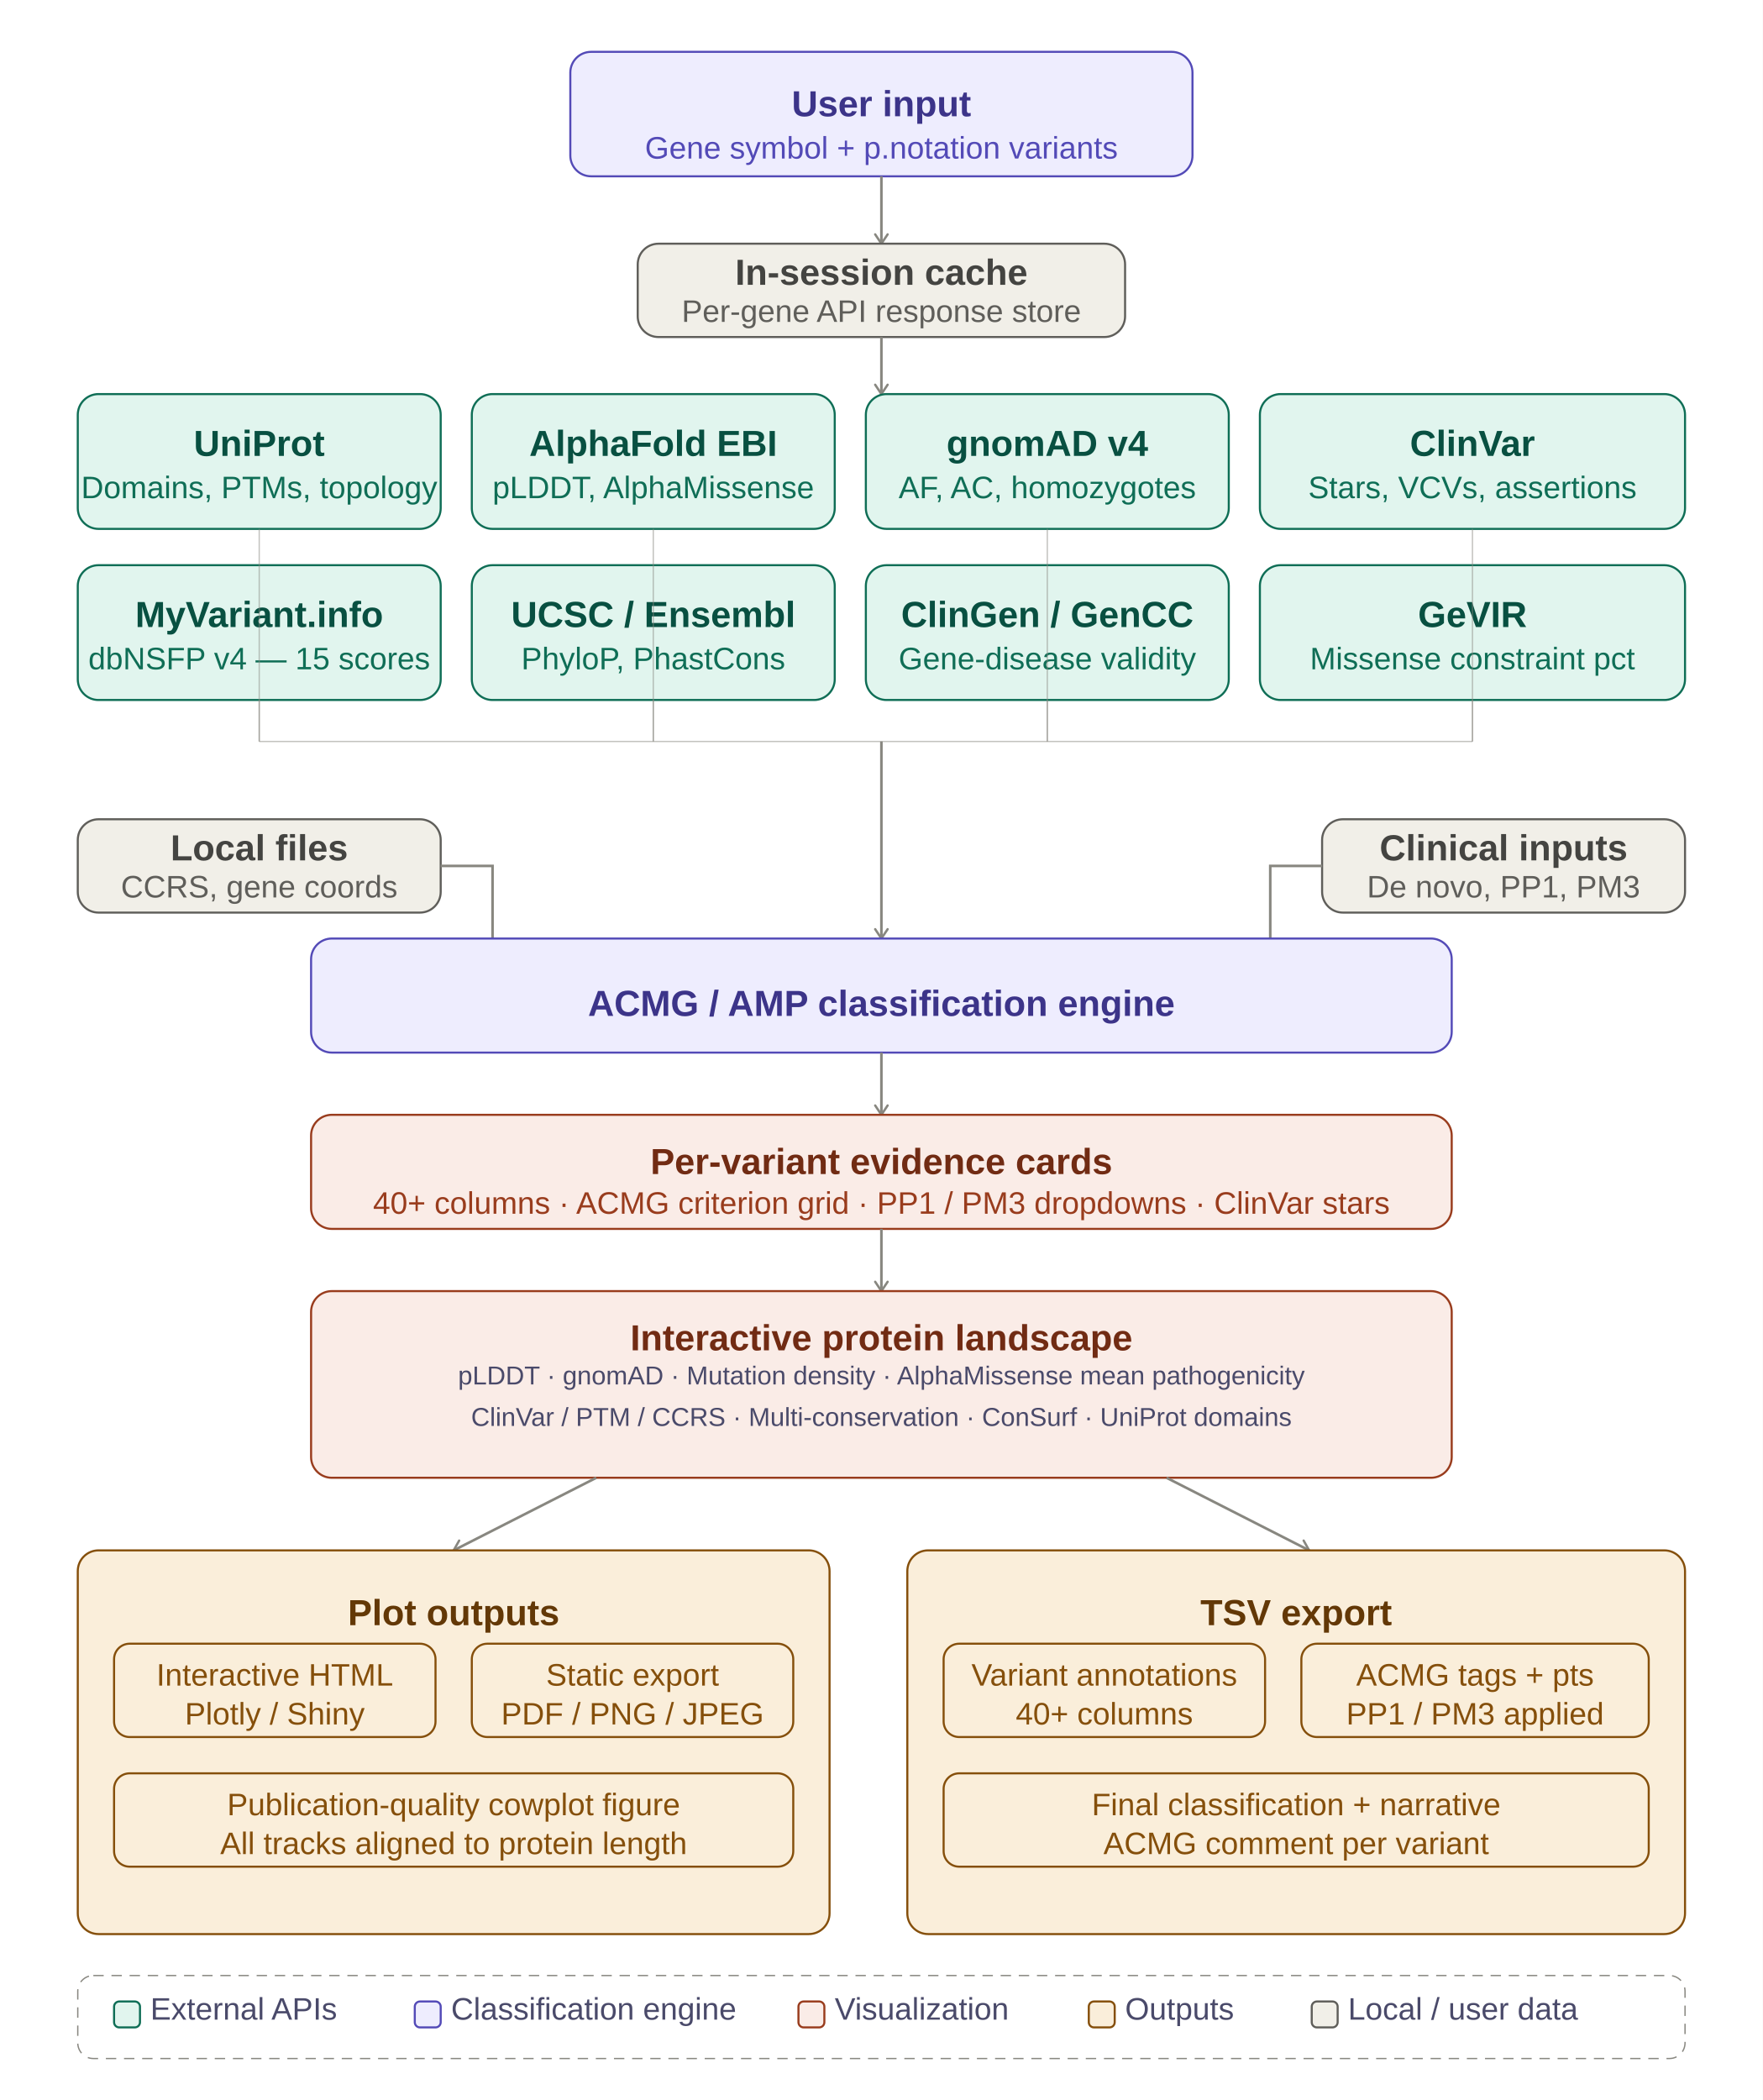
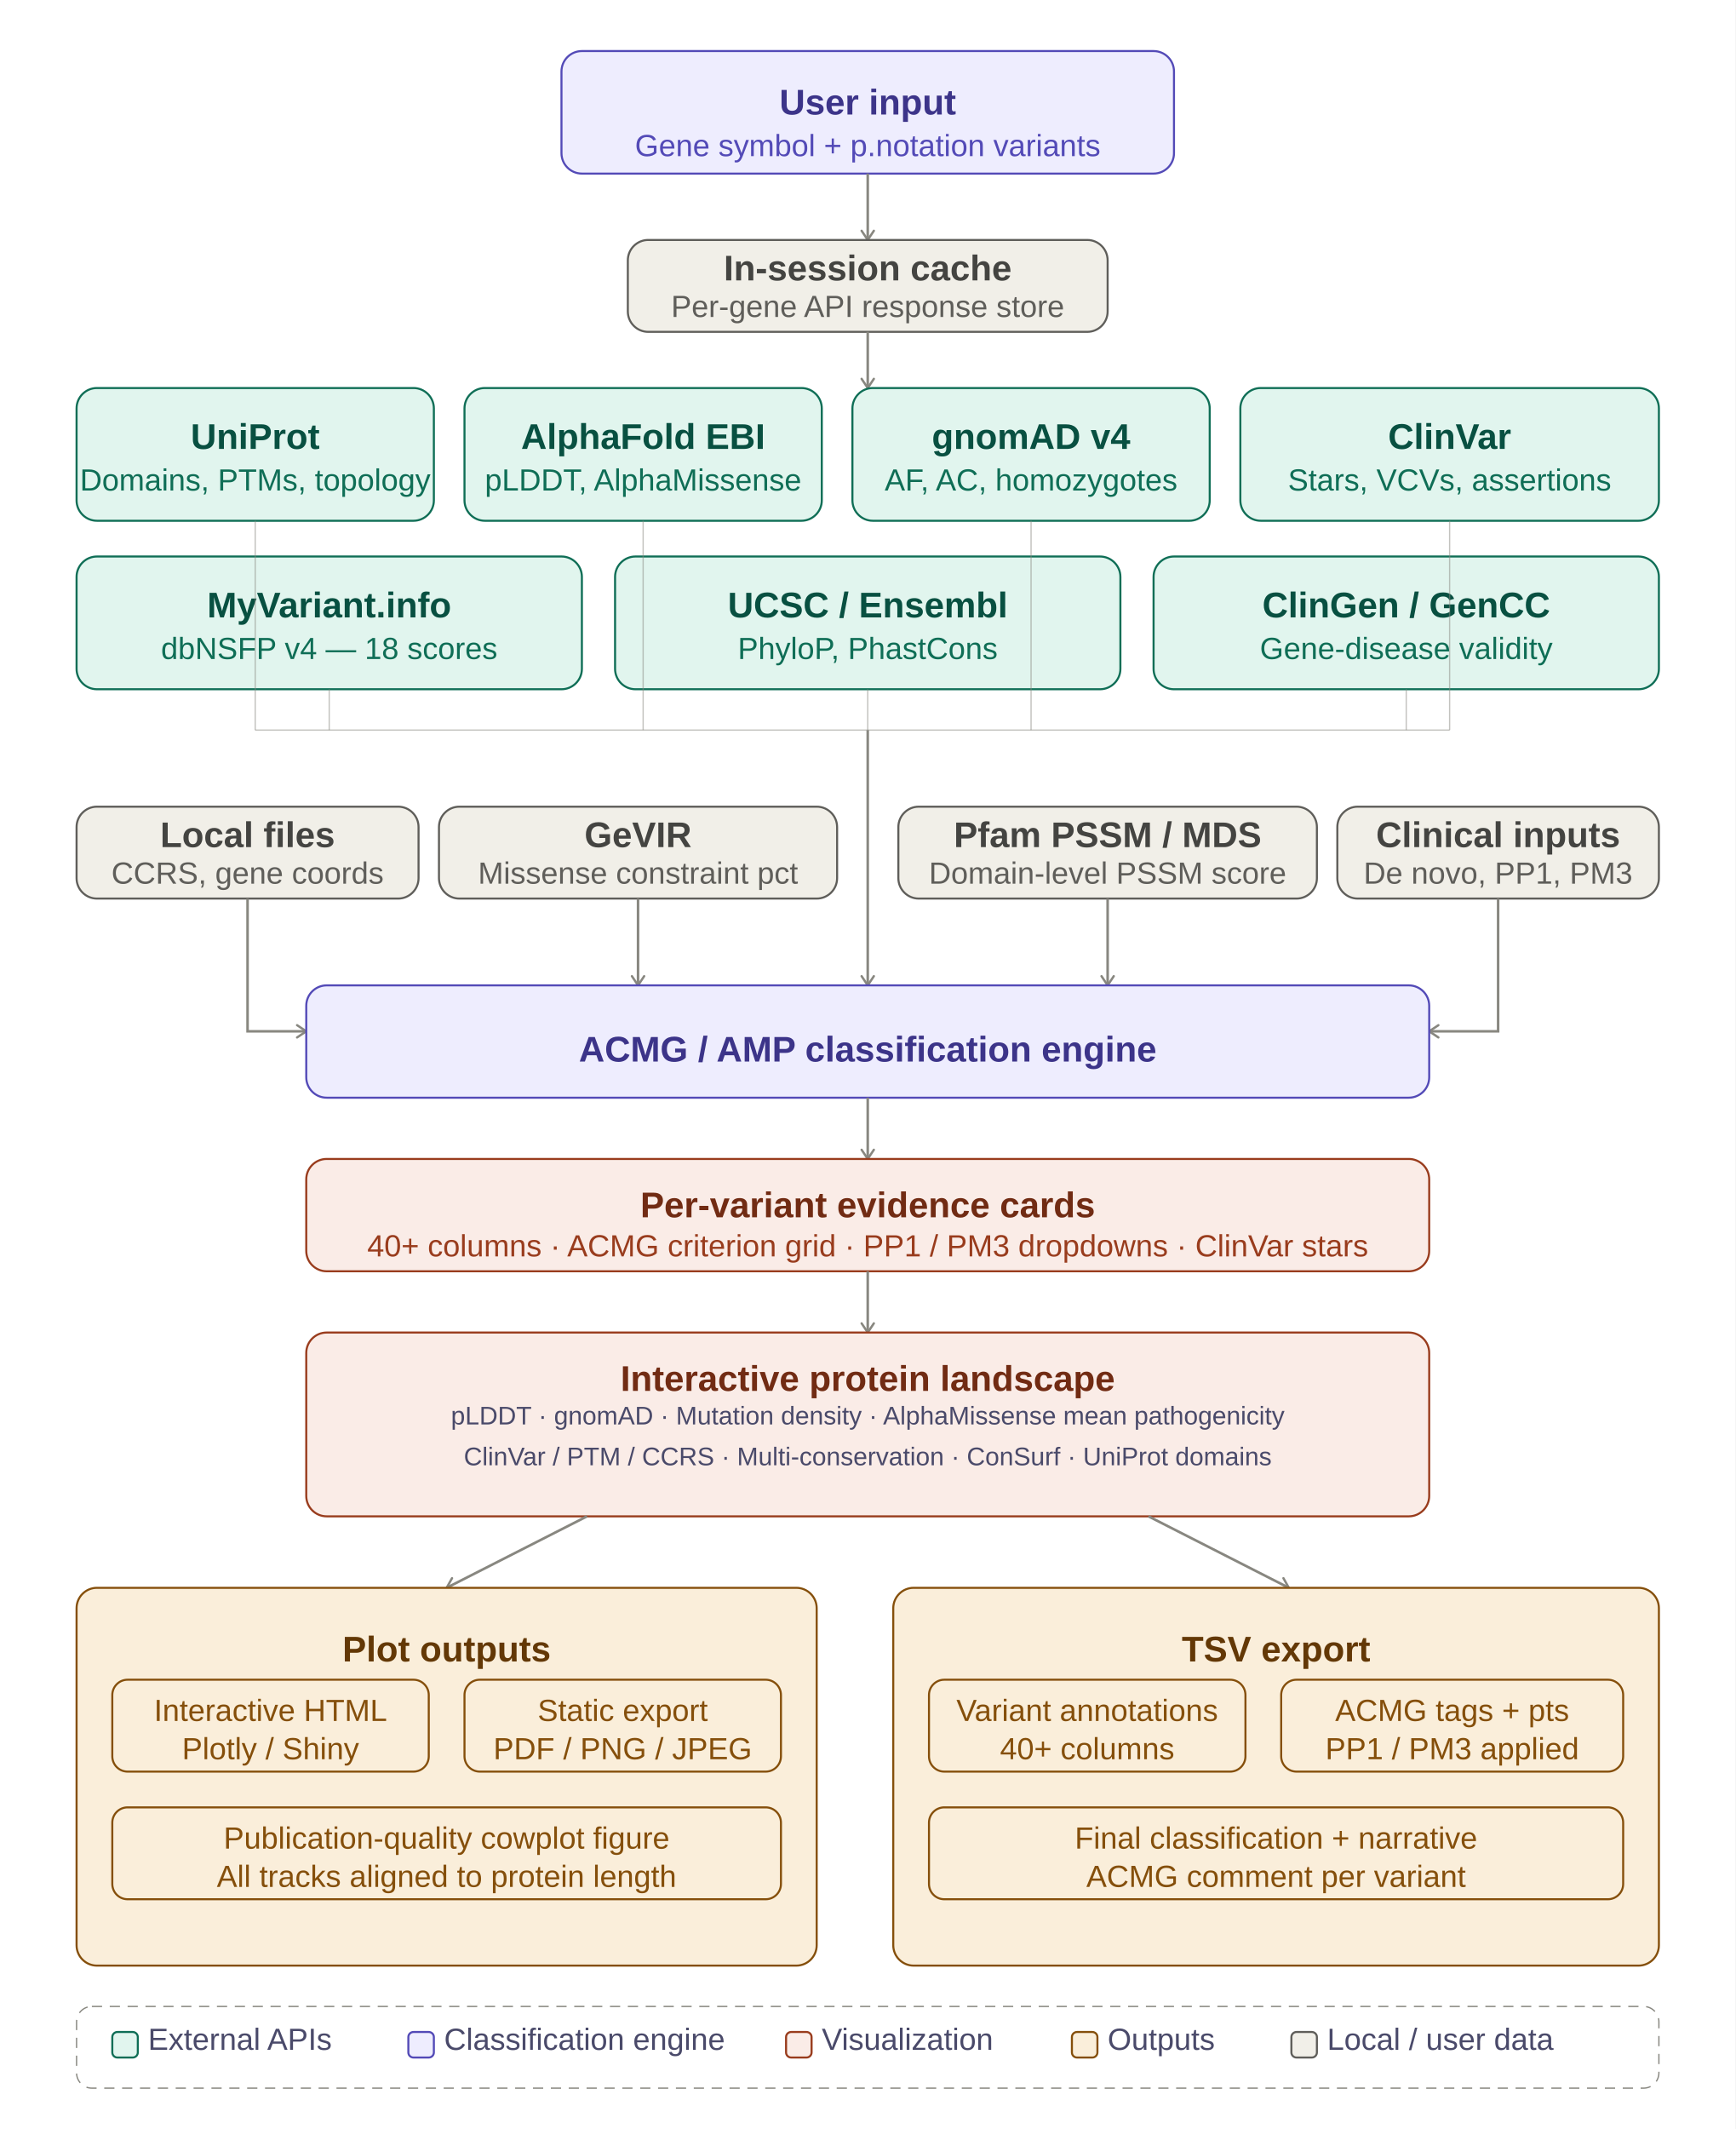
- <svg xmlns="http://www.w3.org/2000/svg" width="680" height="810" viewBox="0 0 680 810" role="img">
+ <svg xmlns="http://www.w3.org/2000/svg" width="680" height="834" viewBox="0 0 680 834" role="img">
  <defs>
    <marker id="arrow" viewBox="0 0 10 10" refX="8" refY="5" markerWidth="6" markerHeight="6" orient="auto-start-reverse">
      <path d="M2 1L8 5L2 9" fill="none" stroke="context-stroke" stroke-width="1.5" stroke-linecap="round" stroke-linejoin="round" />
    </marker>
    <style>
    text { font-family: Arial, Helvetica, sans-serif; }
    .th  { font-size: 14px; font-weight: 600; fill: #1a1a2e; }
    .ts  { font-size: 12px; font-weight: 400; fill: #4a4a6a; }
    .sm  { font-size: 10px; font-weight: 400; fill: #4a4a6a; }
    /* color classes */
    .purple rect, .purple ellipse { fill: #EEEDFE; stroke: #534AB7; }
    .purple .th { fill: #3C3489; }
    .purple .ts { fill: #534AB7; }
    .teal rect   { fill: #E1F5EE; stroke: #0F6E56; }
    .teal .th    { fill: #085041; }
    .teal .ts    { fill: #0F6E56; }
    .coral rect  { fill: #FAECE7; stroke: #993C1D; }
    .coral .th   { fill: #712B13; }
    .coral .ts   { fill: #993C1D; }
    .amber rect  { fill: #FAEEDA; stroke: #854F0B; }
    .amber .th   { fill: #633806; }
    .amber .ts   { fill: #854F0B; }
    .gray rect   { fill: #F1EFE8; stroke: #5F5E5A; }
    .gray .th    { fill: #444441; }
    .gray .ts    { fill: #5F5E5A; }
    .arr { stroke: #888780; stroke-width: 1; fill: none; }
    line.arr { marker-end: url(#arrow); }
  </style>
  </defs>
-   <rect width="680" height="810" fill="#ffffff" />
+   <rect width="680" height="834" fill="#ffffff" />
  <g class="purple">
    <rect x="220" y="20" width="240" height="48" rx="8" stroke-width="0.8" />
    <text class="th" x="340" y="40" text-anchor="middle" dominant-baseline="central">User input</text>
    <text class="ts" x="340" y="57" text-anchor="middle" dominant-baseline="central">Gene symbol + p.notation variants</text>
  </g>
  <line x1="340" y1="68" x2="340" y2="94" class="arr" stroke="#888780" marker-end="url(#arrow)" />
  <g class="gray">
    <rect x="246" y="94" width="188" height="36" rx="8" stroke-width="0.8" />
    <text class="th" x="340" y="105" text-anchor="middle" dominant-baseline="central">In-session cache</text>
    <text class="ts" x="340" y="120" text-anchor="middle" dominant-baseline="central">Per-gene API response store</text>
  </g>
  <line x1="340" y1="130" x2="340" y2="152" class="arr" stroke="#888780" marker-end="url(#arrow)" />
  <g class="teal">
    <rect x="30" y="152" width="140" height="52" rx="8" stroke-width="0.8" />
    <text class="th" x="100" y="171" text-anchor="middle" dominant-baseline="central">UniProt</text>
    <text class="ts" x="100" y="188" text-anchor="middle" dominant-baseline="central">Domains, PTMs, topology</text>
  </g>
  <g class="teal">
    <rect x="182" y="152" width="140" height="52" rx="8" stroke-width="0.8" />
    <text class="th" x="252" y="171" text-anchor="middle" dominant-baseline="central">AlphaFold EBI</text>
    <text class="ts" x="252" y="188" text-anchor="middle" dominant-baseline="central">pLDDT, AlphaMissense</text>
  </g>
  <g class="teal">
    <rect x="334" y="152" width="140" height="52" rx="8" stroke-width="0.8" />
    <text class="th" x="404" y="171" text-anchor="middle" dominant-baseline="central">gnomAD v4</text>
    <text class="ts" x="404" y="188" text-anchor="middle" dominant-baseline="central">AF, AC, homozygotes</text>
  </g>
  <g class="teal">
    <rect x="486" y="152" width="164" height="52" rx="8" stroke-width="0.8" />
    <text class="th" x="568" y="171" text-anchor="middle" dominant-baseline="central">ClinVar</text>
    <text class="ts" x="568" y="188" text-anchor="middle" dominant-baseline="central">Stars, VCVs, assertions</text>
  </g>
  <g class="teal">
-     <rect x="30" y="218" width="140" height="52" rx="8" stroke-width="0.8" />
-     <text class="th" x="100" y="237" text-anchor="middle" dominant-baseline="central">MyVariant.info</text>
-     <text class="ts" x="100" y="254" text-anchor="middle" dominant-baseline="central">dbNSFP v4 — 15 scores</text>
+     <rect x="30" y="218" width="198" height="52" rx="8" stroke-width="0.8" />
+     <text class="th" x="129" y="237" text-anchor="middle" dominant-baseline="central">MyVariant.info</text>
+     <text class="ts" x="129" y="254" text-anchor="middle" dominant-baseline="central">dbNSFP v4 — 18 scores</text>
  </g>
  <g class="teal">
-     <rect x="182" y="218" width="140" height="52" rx="8" stroke-width="0.8" />
-     <text class="th" x="252" y="237" text-anchor="middle" dominant-baseline="central">UCSC / Ensembl</text>
-     <text class="ts" x="252" y="254" text-anchor="middle" dominant-baseline="central">PhyloP, PhastCons</text>
+     <rect x="241" y="218" width="198" height="52" rx="8" stroke-width="0.8" />
+     <text class="th" x="340" y="237" text-anchor="middle" dominant-baseline="central">UCSC / Ensembl</text>
+     <text class="ts" x="340" y="254" text-anchor="middle" dominant-baseline="central">PhyloP, PhastCons</text>
  </g>
  <g class="teal">
-     <rect x="334" y="218" width="140" height="52" rx="8" stroke-width="0.8" />
-     <text class="th" x="404" y="237" text-anchor="middle" dominant-baseline="central">ClinGen / GenCC</text>
-     <text class="ts" x="404" y="254" text-anchor="middle" dominant-baseline="central">Gene-disease validity</text>
-   </g>
-   <g class="teal">
-     <rect x="486" y="218" width="164" height="52" rx="8" stroke-width="0.8" />
-     <text class="th" x="568" y="237" text-anchor="middle" dominant-baseline="central">GeVIR</text>
-     <text class="ts" x="568" y="254" text-anchor="middle" dominant-baseline="central">Missense constraint pct</text>
+     <rect x="452" y="218" width="198" height="52" rx="8" stroke-width="0.8" />
+     <text class="th" x="551" y="237" text-anchor="middle" dominant-baseline="central">ClinGen / GenCC</text>
+     <text class="ts" x="551" y="254" text-anchor="middle" dominant-baseline="central">Gene-disease validity</text>
  </g>
  <line x1="100" y1="204" x2="100" y2="286" stroke="#888780" stroke-width="0.5" opacity="0.5" />
  <line x1="252" y1="204" x2="252" y2="286" stroke="#888780" stroke-width="0.5" opacity="0.5" />
  <line x1="404" y1="204" x2="404" y2="286" stroke="#888780" stroke-width="0.5" opacity="0.5" />
  <line x1="568" y1="204" x2="568" y2="286" stroke="#888780" stroke-width="0.5" opacity="0.5" />
-   <line x1="100" y1="270" x2="100" y2="286" stroke="#888780" stroke-width="0.5" opacity="0.5" />
-   <line x1="252" y1="270" x2="252" y2="286" stroke="#888780" stroke-width="0.5" opacity="0.5" />
-   <line x1="404" y1="270" x2="404" y2="286" stroke="#888780" stroke-width="0.5" opacity="0.5" />
-   <line x1="568" y1="270" x2="568" y2="286" stroke="#888780" stroke-width="0.5" opacity="0.5" />
+   <line x1="129" y1="270" x2="129" y2="286" stroke="#888780" stroke-width="0.5" opacity="0.5" />
+   <line x1="340" y1="270" x2="340" y2="286" stroke="#888780" stroke-width="0.5" opacity="0.5" />
+   <line x1="551" y1="270" x2="551" y2="286" stroke="#888780" stroke-width="0.5" opacity="0.5" />
  <line x1="100" y1="286" x2="568" y2="286" stroke="#888780" stroke-width="0.5" opacity="0.5" />
-   <line x1="340" y1="286" x2="340" y2="362" stroke="#888780" stroke-width="1" marker-end="url(#arrow)" />
+   <line x1="340" y1="286" x2="340" y2="386" stroke="#888780" stroke-width="1" marker-end="url(#arrow)" />
  <g class="gray">
-     <rect x="30" y="316" width="140" height="36" rx="8" stroke-width="0.8" />
-     <text class="th" x="100" y="327" text-anchor="middle" dominant-baseline="central">Local files</text>
-     <text class="ts" x="100" y="342" text-anchor="middle" dominant-baseline="central">CCRS, gene coords</text>
+     <rect x="30" y="316" width="134" height="36" rx="8" stroke-width="0.8" />
+     <text class="th" x="97" y="327" text-anchor="middle" dominant-baseline="central">Local files</text>
+     <text class="ts" x="97" y="342" text-anchor="middle" dominant-baseline="central">CCRS, gene coords</text>
  </g>
-   <path d="M170 334 L190 334 L190 380 L218 380" stroke="#888780" stroke-width="1" fill="none" marker-end="url(#arrow)" />
+   <path d="M97 352 L97 404 L120 404" stroke="#888780" stroke-width="1" fill="none" marker-end="url(#arrow)" />
  <g class="gray">
-     <rect x="510" y="316" width="140" height="36" rx="8" stroke-width="0.8" />
-     <text class="th" x="580" y="327" text-anchor="middle" dominant-baseline="central">Clinical inputs</text>
-     <text class="ts" x="580" y="342" text-anchor="middle" dominant-baseline="central">De novo, PP1, PM3</text>
+     <rect x="172" y="316" width="156" height="36" rx="8" stroke-width="0.8" />
+     <text class="th" x="250" y="327" text-anchor="middle" dominant-baseline="central">GeVIR</text>
+     <text class="ts" x="250" y="342" text-anchor="middle" dominant-baseline="central">Missense constraint pct</text>
  </g>
-   <path d="M510 334 L490 334 L490 380 L462 380" stroke="#888780" stroke-width="1" fill="none" marker-end="url(#arrow)" />
+   <line x1="250" y1="352" x2="250" y2="386" stroke="#888780" stroke-width="1" marker-end="url(#arrow)" />
+   <g class="gray">
+     <rect x="352" y="316" width="164" height="36" rx="8" stroke-width="0.8" />
+     <text class="th" x="434" y="327" text-anchor="middle" dominant-baseline="central">Pfam PSSM / MDS</text>
+     <text class="ts" x="434" y="342" text-anchor="middle" dominant-baseline="central">Domain-level PSSM score</text>
+   </g>
+   <line x1="434" y1="352" x2="434" y2="386" stroke="#888780" stroke-width="1" marker-end="url(#arrow)" />
+   <g class="gray">
+     <rect x="524" y="316" width="126" height="36" rx="8" stroke-width="0.8" />
+     <text class="th" x="587" y="327" text-anchor="middle" dominant-baseline="central">Clinical inputs</text>
+     <text class="ts" x="587" y="342" text-anchor="middle" dominant-baseline="central">De novo, PP1, PM3</text>
+   </g>
+   <path d="M587 352 L587 404 L560 404" stroke="#888780" stroke-width="1" fill="none" marker-end="url(#arrow)" />
  <g class="purple">
-     <rect x="120" y="362" width="440" height="44" rx="8" stroke-width="0.8" />
-     <text class="th" x="340" y="387" text-anchor="middle" dominant-baseline="central">ACMG / AMP classification engine</text>
+     <rect x="120" y="386" width="440" height="44" rx="8" stroke-width="0.8" />
+     <text class="th" x="340" y="411" text-anchor="middle" dominant-baseline="central">ACMG / AMP classification engine</text>
  </g>
-   <line x1="340" y1="406" x2="340" y2="430" stroke="#888780" stroke-width="1" marker-end="url(#arrow)" />
+   <line x1="340" y1="430" x2="340" y2="454" stroke="#888780" stroke-width="1" marker-end="url(#arrow)" />
  <g class="coral">
-     <rect x="120" y="430" width="440" height="44" rx="8" stroke-width="0.8" />
-     <text class="th" x="340" y="448" text-anchor="middle" dominant-baseline="central">Per-variant evidence cards</text>
-     <text class="ts" x="340" y="464" text-anchor="middle" dominant-baseline="central">40+ columns · ACMG criterion grid · PP1 / PM3 dropdowns · ClinVar stars</text>
+     <rect x="120" y="454" width="440" height="44" rx="8" stroke-width="0.8" />
+     <text class="th" x="340" y="472" text-anchor="middle" dominant-baseline="central">Per-variant evidence cards</text>
+     <text class="ts" x="340" y="488" text-anchor="middle" dominant-baseline="central">40+ columns · ACMG criterion grid · PP1 / PM3 dropdowns · ClinVar stars</text>
  </g>
-   <line x1="340" y1="474" x2="340" y2="498" stroke="#888780" stroke-width="1" marker-end="url(#arrow)" />
+   <line x1="340" y1="498" x2="340" y2="522" stroke="#888780" stroke-width="1" marker-end="url(#arrow)" />
  <g class="coral">
-     <rect x="120" y="498" width="440" height="72" rx="8" stroke-width="0.8" />
-     <text class="th" x="340" y="516" text-anchor="middle" dominant-baseline="central">Interactive protein landscape</text>
-     <text class="sm" x="340" y="534" text-anchor="middle">pLDDT · gnomAD · Mutation density · AlphaMissense mean pathogenicity</text>
-     <text class="sm" x="340" y="550" text-anchor="middle">ClinVar / PTM / CCRS · Multi-conservation · ConSurf · UniProt domains</text>
+     <rect x="120" y="522" width="440" height="72" rx="8" stroke-width="0.8" />
+     <text class="th" x="340" y="540" text-anchor="middle" dominant-baseline="central">Interactive protein landscape</text>
+     <text class="sm" x="340" y="558" text-anchor="middle">pLDDT · gnomAD · Mutation density · AlphaMissense mean pathogenicity</text>
+     <text class="sm" x="340" y="574" text-anchor="middle">ClinVar / PTM / CCRS · Multi-conservation · ConSurf · UniProt domains</text>
  </g>
-   <line x1="230" y1="570" x2="175" y2="598" stroke="#888780" stroke-width="1" marker-end="url(#arrow)" />
-   <line x1="450" y1="570" x2="505" y2="598" stroke="#888780" stroke-width="1" marker-end="url(#arrow)" />
+   <line x1="230" y1="594" x2="175" y2="622" stroke="#888780" stroke-width="1" marker-end="url(#arrow)" />
+   <line x1="450" y1="594" x2="505" y2="622" stroke="#888780" stroke-width="1" marker-end="url(#arrow)" />
  <g class="amber">
-     <rect x="30" y="598" width="290" height="148" rx="8" stroke-width="0.8" />
-     <text class="th" x="175" y="622" text-anchor="middle" dominant-baseline="central">Plot outputs</text>
+     <rect x="30" y="622" width="290" height="148" rx="8" stroke-width="0.8" />
+     <text class="th" x="175" y="646" text-anchor="middle" dominant-baseline="central">Plot outputs</text>
  </g>
  <g class="amber">
-     <rect x="44" y="634" width="124" height="36" rx="6" stroke-width="0.8" />
-     <text class="ts" x="106" y="646" text-anchor="middle" dominant-baseline="central">Interactive HTML</text>
-     <text class="ts" x="106" y="661" text-anchor="middle" dominant-baseline="central">Plotly / Shiny</text>
+     <rect x="44" y="658" width="124" height="36" rx="6" stroke-width="0.8" />
+     <text class="ts" x="106" y="670" text-anchor="middle" dominant-baseline="central">Interactive HTML</text>
+     <text class="ts" x="106" y="685" text-anchor="middle" dominant-baseline="central">Plotly / Shiny</text>
  </g>
  <g class="amber">
-     <rect x="182" y="634" width="124" height="36" rx="6" stroke-width="0.8" />
-     <text class="ts" x="244" y="646" text-anchor="middle" dominant-baseline="central">Static export</text>
-     <text class="ts" x="244" y="661" text-anchor="middle" dominant-baseline="central">PDF / PNG / JPEG</text>
+     <rect x="182" y="658" width="124" height="36" rx="6" stroke-width="0.8" />
+     <text class="ts" x="244" y="670" text-anchor="middle" dominant-baseline="central">Static export</text>
+     <text class="ts" x="244" y="685" text-anchor="middle" dominant-baseline="central">PDF / PNG / JPEG</text>
  </g>
  <g class="amber">
-     <rect x="44" y="684" width="262" height="36" rx="6" stroke-width="0.8" />
-     <text class="ts" x="175" y="696" text-anchor="middle" dominant-baseline="central">Publication-quality cowplot figure</text>
-     <text class="ts" x="175" y="711" text-anchor="middle" dominant-baseline="central">All tracks aligned to protein length</text>
+     <rect x="44" y="708" width="262" height="36" rx="6" stroke-width="0.8" />
+     <text class="ts" x="175" y="720" text-anchor="middle" dominant-baseline="central">Publication-quality cowplot figure</text>
+     <text class="ts" x="175" y="735" text-anchor="middle" dominant-baseline="central">All tracks aligned to protein length</text>
  </g>
  <g class="amber">
-     <rect x="350" y="598" width="300" height="148" rx="8" stroke-width="0.8" />
-     <text class="th" x="500" y="622" text-anchor="middle" dominant-baseline="central">TSV export</text>
+     <rect x="350" y="622" width="300" height="148" rx="8" stroke-width="0.8" />
+     <text class="th" x="500" y="646" text-anchor="middle" dominant-baseline="central">TSV export</text>
  </g>
  <g class="amber">
-     <rect x="364" y="634" width="124" height="36" rx="6" stroke-width="0.8" />
-     <text class="ts" x="426" y="646" text-anchor="middle" dominant-baseline="central">Variant annotations</text>
-     <text class="ts" x="426" y="661" text-anchor="middle" dominant-baseline="central">40+ columns</text>
+     <rect x="364" y="658" width="124" height="36" rx="6" stroke-width="0.8" />
+     <text class="ts" x="426" y="670" text-anchor="middle" dominant-baseline="central">Variant annotations</text>
+     <text class="ts" x="426" y="685" text-anchor="middle" dominant-baseline="central">40+ columns</text>
  </g>
  <g class="amber">
-     <rect x="502" y="634" width="134" height="36" rx="6" stroke-width="0.8" />
-     <text class="ts" x="569" y="646" text-anchor="middle" dominant-baseline="central">ACMG tags + pts</text>
-     <text class="ts" x="569" y="661" text-anchor="middle" dominant-baseline="central">PP1 / PM3 applied</text>
+     <rect x="502" y="658" width="134" height="36" rx="6" stroke-width="0.8" />
+     <text class="ts" x="569" y="670" text-anchor="middle" dominant-baseline="central">ACMG tags + pts</text>
+     <text class="ts" x="569" y="685" text-anchor="middle" dominant-baseline="central">PP1 / PM3 applied</text>
  </g>
  <g class="amber">
-     <rect x="364" y="684" width="272" height="36" rx="6" stroke-width="0.8" />
-     <text class="ts" x="500" y="696" text-anchor="middle" dominant-baseline="central">Final classification + narrative</text>
-     <text class="ts" x="500" y="711" text-anchor="middle" dominant-baseline="central">ACMG comment per variant</text>
+     <rect x="364" y="708" width="272" height="36" rx="6" stroke-width="0.8" />
+     <text class="ts" x="500" y="720" text-anchor="middle" dominant-baseline="central">Final classification + narrative</text>
+     <text class="ts" x="500" y="735" text-anchor="middle" dominant-baseline="central">ACMG comment per variant</text>
  </g>
-   <rect x="30" y="762" width="620" height="32" rx="6" fill="none" stroke="#888780" stroke-width="0.5" stroke-dasharray="4 3" />
-   <rect x="44" y="772" width="10" height="10" rx="2" fill="#E1F5EE" stroke="#0F6E56" stroke-width="0.8" />
-   <text class="ts" x="58" y="779">External APIs</text>
-   <rect x="160" y="772" width="10" height="10" rx="2" fill="#EEEDFE" stroke="#534AB7" stroke-width="0.8" />
-   <text class="ts" x="174" y="779">Classification engine</text>
-   <rect x="308" y="772" width="10" height="10" rx="2" fill="#FAECE7" stroke="#993C1D" stroke-width="0.8" />
-   <text class="ts" x="322" y="779">Visualization</text>
-   <rect x="420" y="772" width="10" height="10" rx="2" fill="#FAEEDA" stroke="#854F0B" stroke-width="0.8" />
-   <text class="ts" x="434" y="779">Outputs</text>
-   <rect x="506" y="772" width="10" height="10" rx="2" fill="#F1EFE8" stroke="#5F5E5A" stroke-width="0.8" />
-   <text class="ts" x="520" y="779">Local / user data</text>
+   <rect x="30" y="786" width="620" height="32" rx="6" fill="none" stroke="#888780" stroke-width="0.5" stroke-dasharray="4 3" />
+   <rect x="44" y="796" width="10" height="10" rx="2" fill="#E1F5EE" stroke="#0F6E56" stroke-width="0.8" />
+   <text class="ts" x="58" y="803">External APIs</text>
+   <rect x="160" y="796" width="10" height="10" rx="2" fill="#EEEDFE" stroke="#534AB7" stroke-width="0.8" />
+   <text class="ts" x="174" y="803">Classification engine</text>
+   <rect x="308" y="796" width="10" height="10" rx="2" fill="#FAECE7" stroke="#993C1D" stroke-width="0.8" />
+   <text class="ts" x="322" y="803">Visualization</text>
+   <rect x="420" y="796" width="10" height="10" rx="2" fill="#FAEEDA" stroke="#854F0B" stroke-width="0.8" />
+   <text class="ts" x="434" y="803">Outputs</text>
+   <rect x="506" y="796" width="10" height="10" rx="2" fill="#F1EFE8" stroke="#5F5E5A" stroke-width="0.8" />
+   <text class="ts" x="520" y="803">Local / user data</text>
</svg>
